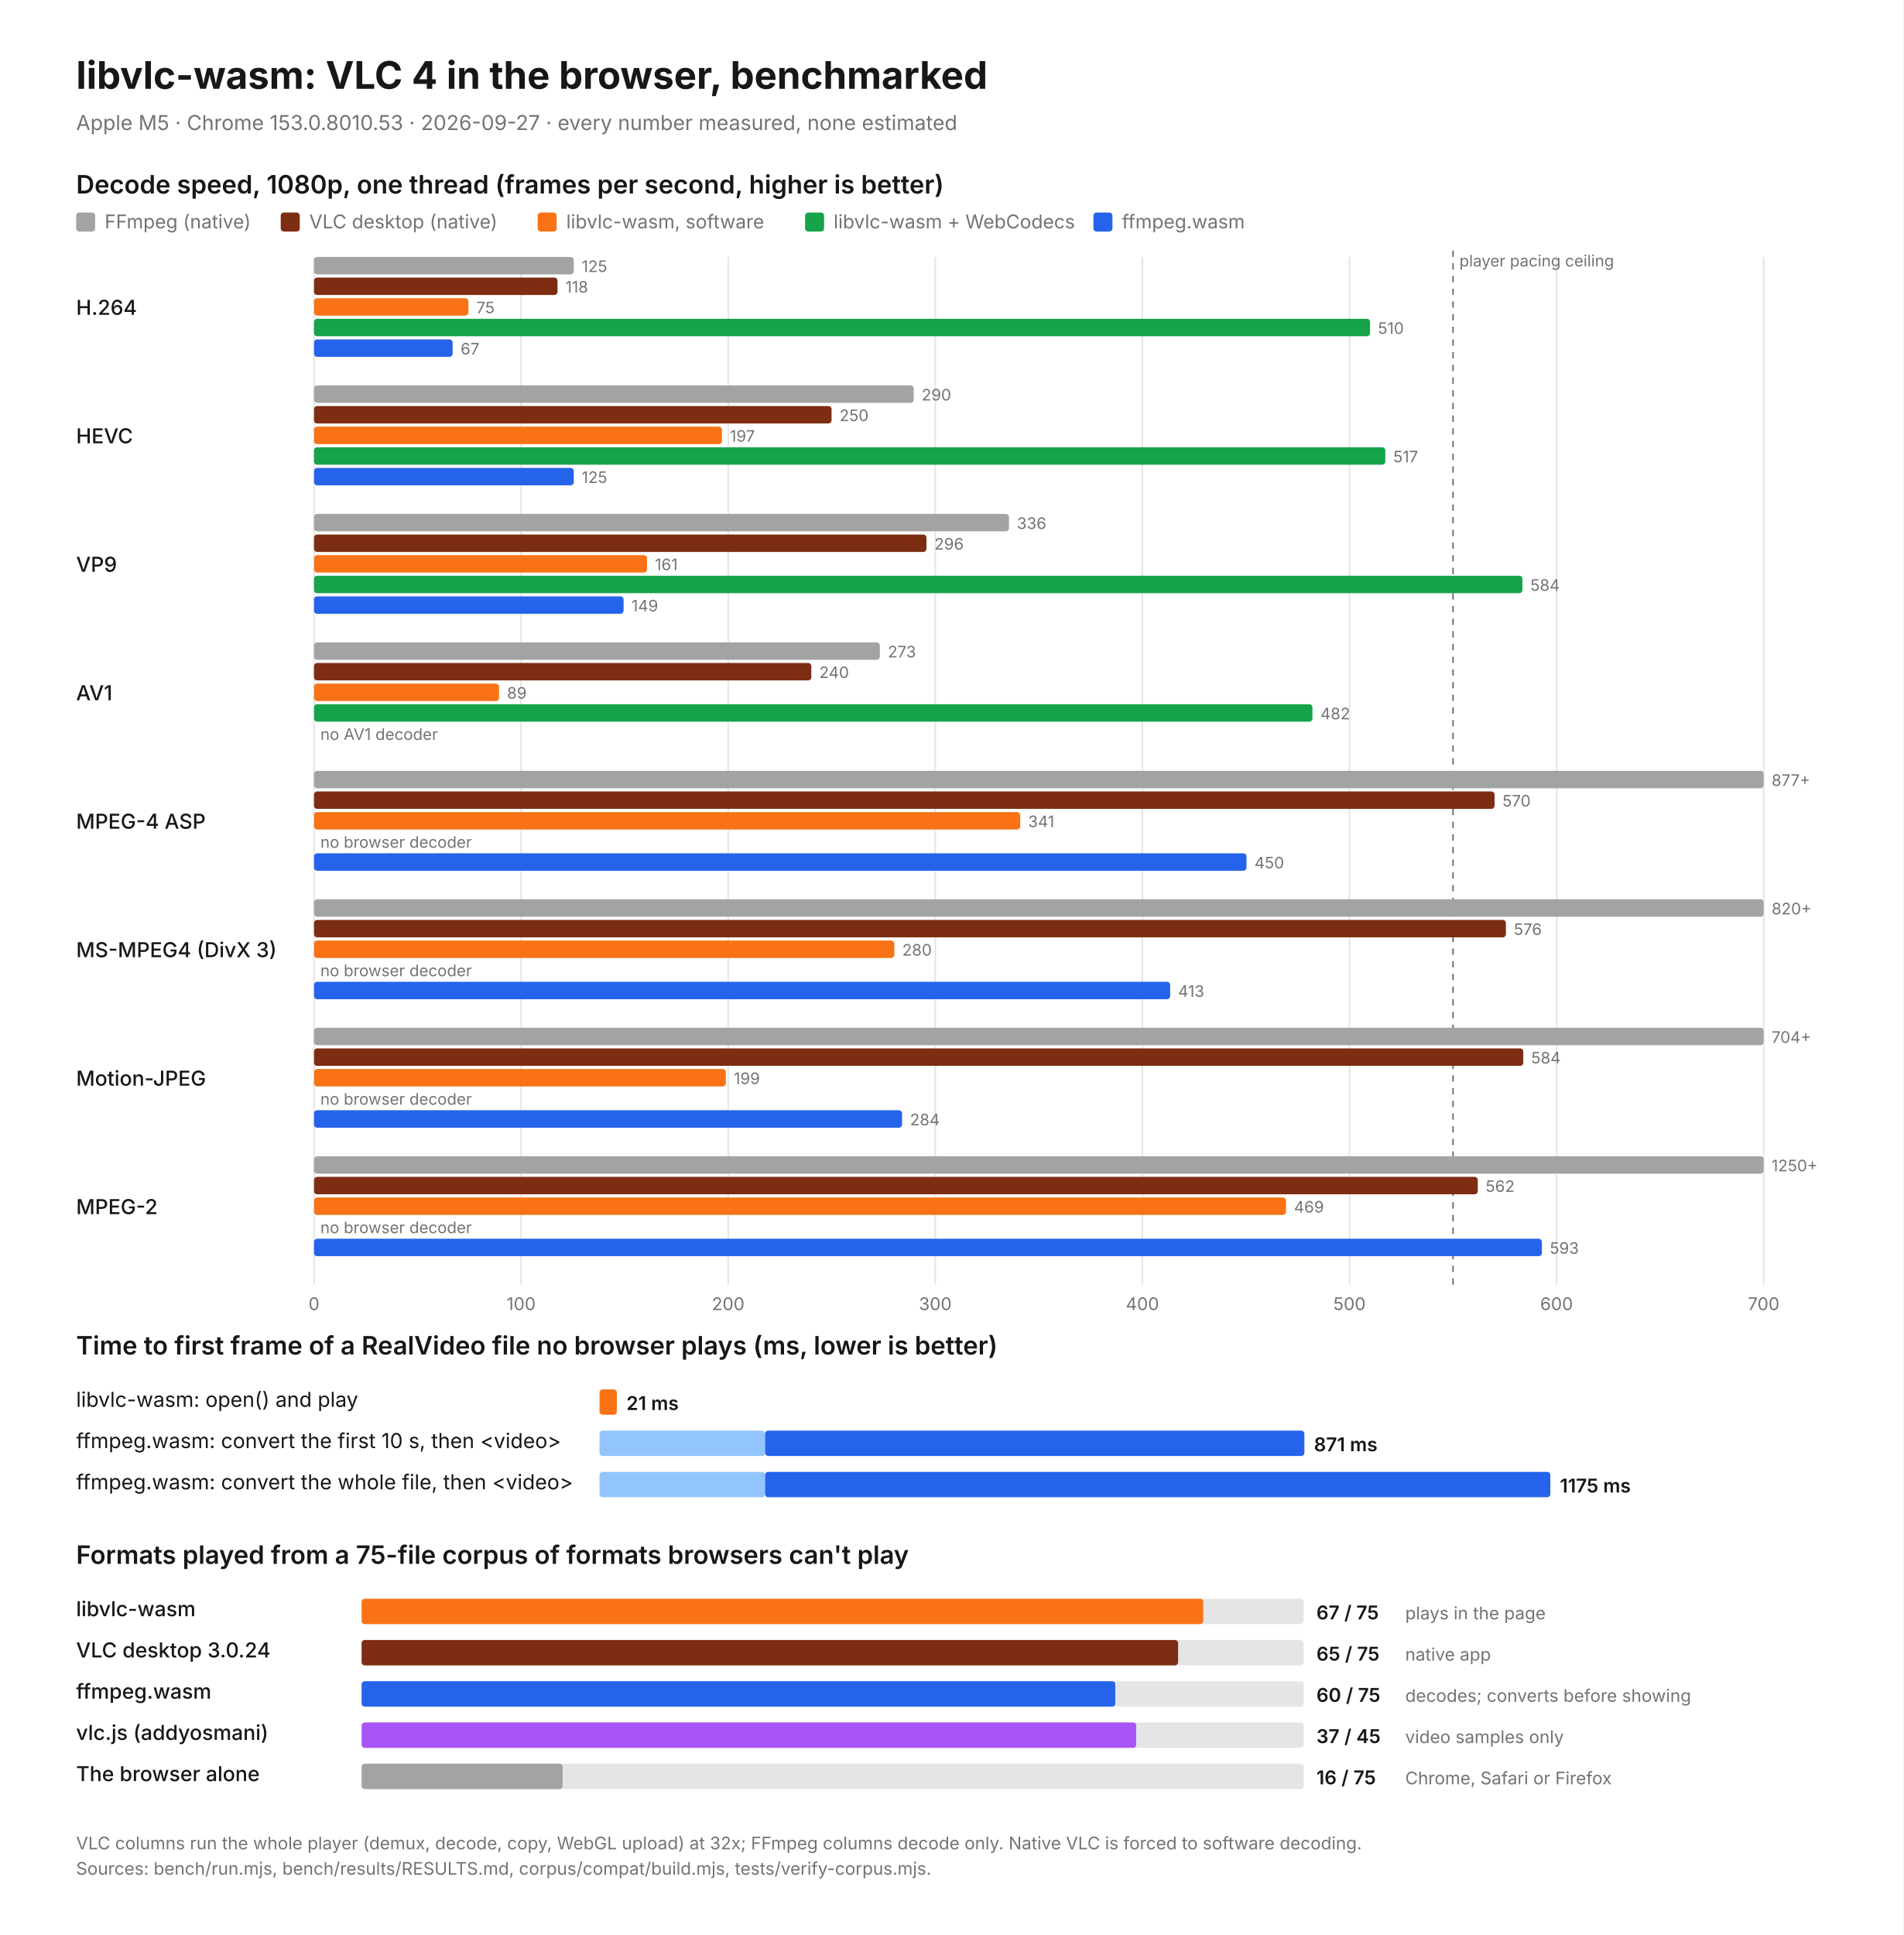
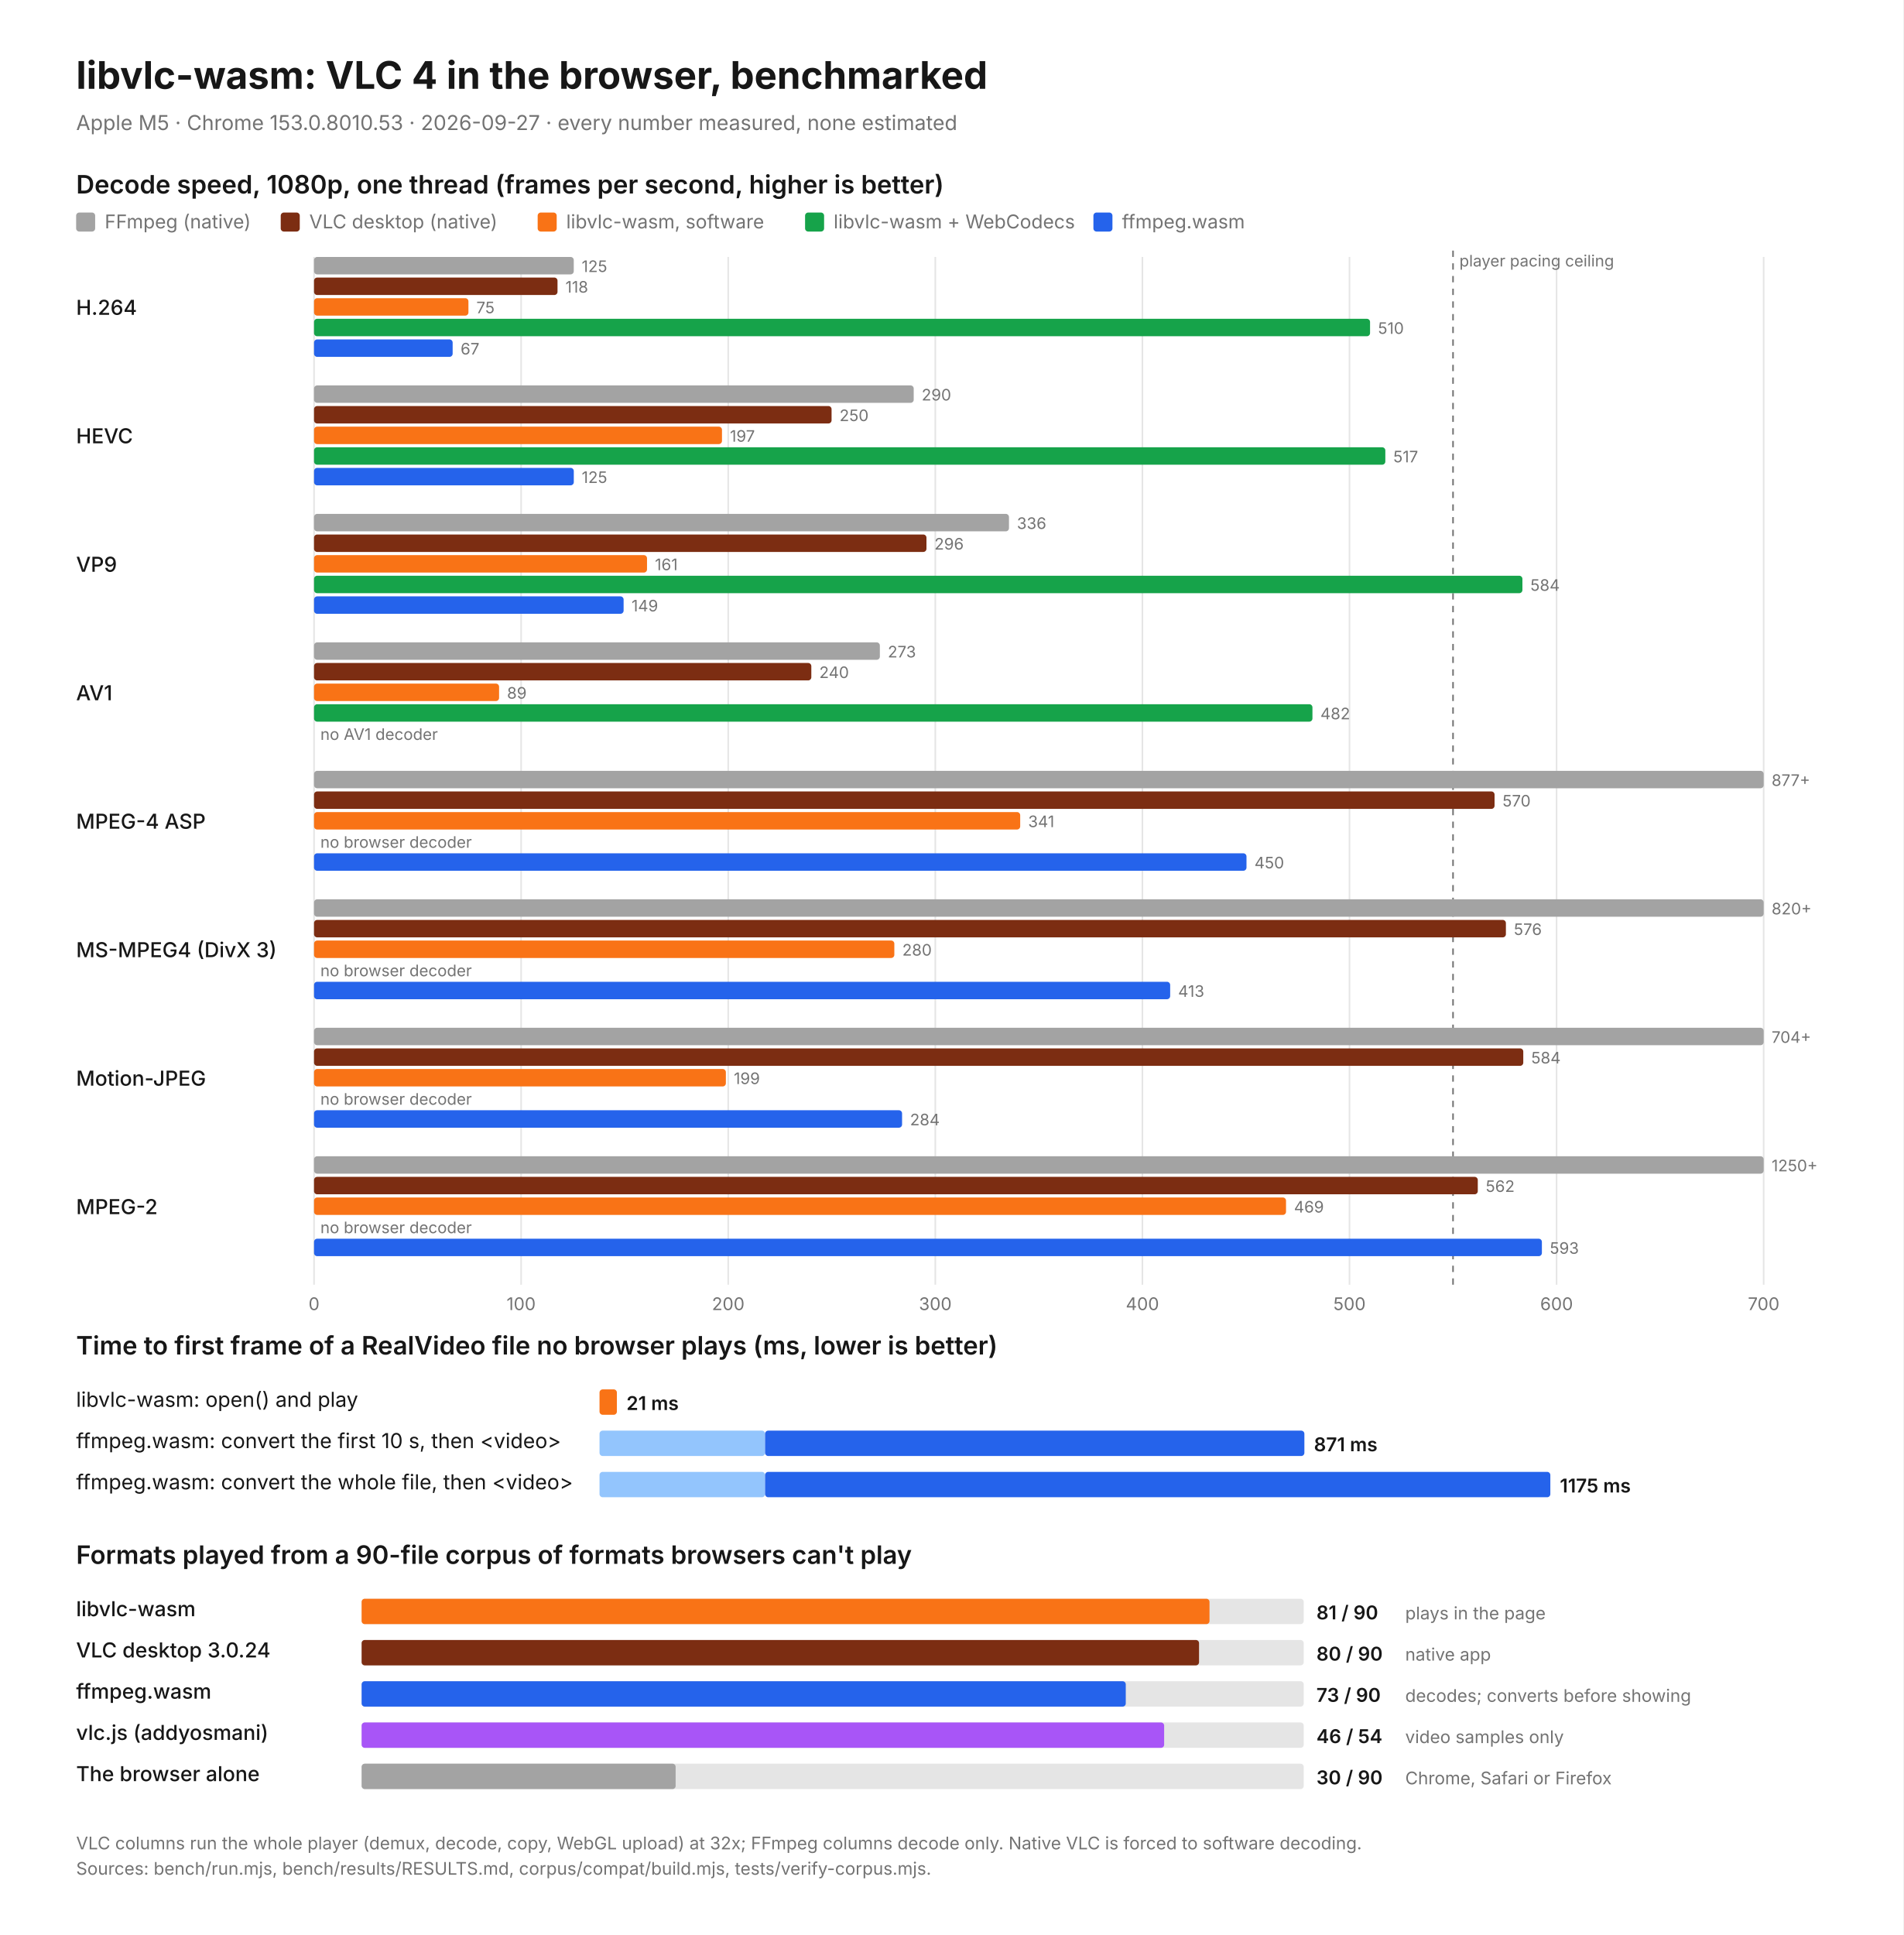
<svg xmlns="http://www.w3.org/2000/svg" width="1200" height="1220" viewBox="0 0 1200 1220" font-family="Inter, -apple-system, 'Segoe UI', Helvetica, Arial, sans-serif">
  <rect width="1200" height="1220" fill="#ffffff" />
  <text x="48" y="56" font-size="24" font-weight="650" fill="#171717" text-anchor="start">libvlc-wasm: VLC 4 in the browser, benchmarked</text>
  <text x="48" y="82" font-size="13" font-weight="400" fill="#737373" text-anchor="start">Apple M5 · Chrome 153.0.8010.53 · 2026-09-27 · every number measured, none estimated</text>
  <text x="48" y="122" font-size="16" font-weight="600" fill="#171717" text-anchor="start">Decode speed, 1080p, one thread (frames per second, higher is better)</text>
  <rect x="48" y="134" width="12" height="12" rx="2" fill="#a3a3a3" />
  <text x="66" y="144" font-size="12" font-weight="400" fill="#737373" text-anchor="start">FFmpeg (native)</text>
  <rect x="177" y="134" width="12" height="12" rx="2" fill="#7c2d12" />
  <text x="195" y="144" font-size="12" font-weight="400" fill="#737373" text-anchor="start">VLC desktop (native)</text>
  <rect x="339" y="134" width="12" height="12" rx="2" fill="#f97316" />
  <text x="357" y="144" font-size="12" font-weight="400" fill="#737373" text-anchor="start">libvlc-wasm, software</text>
  <rect x="507.6" y="134" width="12" height="12" rx="2" fill="#16a34a" />
  <text x="525.6" y="144" font-size="12" font-weight="400" fill="#737373" text-anchor="start">libvlc-wasm + WebCodecs</text>
  <rect x="689.4" y="134" width="12" height="12" rx="2" fill="#2563eb" />
  <text x="707.4" y="144" font-size="12" font-weight="400" fill="#737373" text-anchor="start">ffmpeg.wasm</text>
  <line x1="198" x2="198" y1="162" y2="810" stroke="#e5e5e5" />
  <text x="198" y="826" font-size="11" font-weight="400" fill="#737373" text-anchor="middle">0</text>
  <line x1="328.571" x2="328.571" y1="162" y2="810" stroke="#e5e5e5" />
  <text x="328.571" y="826" font-size="11" font-weight="400" fill="#737373" text-anchor="middle">100</text>
  <line x1="459.143" x2="459.143" y1="162" y2="810" stroke="#e5e5e5" />
  <text x="459.143" y="826" font-size="11" font-weight="400" fill="#737373" text-anchor="middle">200</text>
  <line x1="589.714" x2="589.714" y1="162" y2="810" stroke="#e5e5e5" />
  <text x="589.714" y="826" font-size="11" font-weight="400" fill="#737373" text-anchor="middle">300</text>
  <line x1="720.286" x2="720.286" y1="162" y2="810" stroke="#e5e5e5" />
  <text x="720.286" y="826" font-size="11" font-weight="400" fill="#737373" text-anchor="middle">400</text>
  <line x1="850.857" x2="850.857" y1="162" y2="810" stroke="#e5e5e5" />
  <text x="850.857" y="826" font-size="11" font-weight="400" fill="#737373" text-anchor="middle">500</text>
  <line x1="981.429" x2="981.429" y1="162" y2="810" stroke="#e5e5e5" />
  <text x="981.429" y="826" font-size="11" font-weight="400" fill="#737373" text-anchor="middle">600</text>
  <line x1="1112" x2="1112" y1="162" y2="810" stroke="#e5e5e5" />
  <text x="1112" y="826" font-size="11" font-weight="400" fill="#737373" text-anchor="middle">700</text>
  <line x1="916.143" x2="916.143" y1="158" y2="810" stroke="#737373" stroke-dasharray="4 4" />
  <text x="920.143" y="168" font-size="10" font-weight="400" fill="#737373" text-anchor="start">player pacing ceiling</text>
  <text x="48" y="198.5" font-size="13" font-weight="550" fill="#171717" text-anchor="start">H.264</text>
  <rect x="198" y="162" width="163.76" height="11" rx="2" fill="#a3a3a3" />
  <text x="366.76" y="171.5" font-size="10" font-weight="400" fill="#737373" text-anchor="start">125</text>
  <rect x="198" y="175" width="153.514" height="11" rx="2" fill="#7c2d12" />
  <text x="356.514" y="184.5" font-size="10" font-weight="400" fill="#737373" text-anchor="start">118</text>
  <rect x="198" y="188" width="97.349" height="11" rx="2" fill="#f97316" />
  <text x="300.349" y="197.5" font-size="10" font-weight="400" fill="#737373" text-anchor="start">75</text>
  <rect x="198" y="201" width="665.825" height="11" rx="2" fill="#16a34a" />
  <text x="868.825" y="210.5" font-size="10" font-weight="400" fill="#737373" text-anchor="start">510</text>
  <rect x="198" y="214" width="87.4" height="11" rx="2" fill="#2563eb" />
  <text x="290.4" y="223.5" font-size="10" font-weight="400" fill="#737373" text-anchor="start">67</text>
  <text x="48" y="279.5" font-size="13" font-weight="550" fill="#171717" text-anchor="start">HEVC</text>
  <rect x="198" y="243" width="378.103" height="11" rx="2" fill="#a3a3a3" />
  <text x="581.103" y="252.5" font-size="10" font-weight="400" fill="#737373" text-anchor="start">290</text>
  <rect x="198" y="256" width="326.308" height="11" rx="2" fill="#7c2d12" />
  <text x="529.308" y="265.5" font-size="10" font-weight="400" fill="#737373" text-anchor="start">250</text>
  <rect x="198" y="269" width="257.215" height="11" rx="2" fill="#f97316" />
  <text x="460.215" y="278.5" font-size="10" font-weight="400" fill="#737373" text-anchor="start">197</text>
  <rect x="198" y="282" width="675.459" height="11" rx="2" fill="#16a34a" />
  <text x="878.459" y="291.5" font-size="10" font-weight="400" fill="#737373" text-anchor="start">517</text>
  <rect x="198" y="295" width="163.781" height="11" rx="2" fill="#2563eb" />
  <text x="366.781" y="304.5" font-size="10" font-weight="400" fill="#737373" text-anchor="start">125</text>
  <text x="48" y="360.5" font-size="13" font-weight="550" fill="#171717" text-anchor="start">VP9</text>
  <rect x="198" y="324" width="438.159" height="11" rx="2" fill="#a3a3a3" />
  <text x="641.159" y="333.5" font-size="10" font-weight="400" fill="#737373" text-anchor="start">336</text>
  <rect x="198" y="337" width="386.136" height="11" rx="2" fill="#7c2d12" />
  <text x="589.136" y="346.5" font-size="10" font-weight="400" fill="#737373" text-anchor="start">296</text>
  <rect x="198" y="350" width="209.949" height="11" rx="2" fill="#f97316" />
  <text x="412.949" y="359.5" font-size="10" font-weight="400" fill="#737373" text-anchor="start">161</text>
  <rect x="198" y="363" width="761.89" height="11" rx="2" fill="#16a34a" />
  <text x="964.89" y="372.5" font-size="10" font-weight="400" fill="#737373" text-anchor="start">584</text>
  <rect x="198" y="376" width="195.188" height="11" rx="2" fill="#2563eb" />
  <text x="398.188" y="385.5" font-size="10" font-weight="400" fill="#737373" text-anchor="start">149</text>
  <text x="48" y="441.5" font-size="13" font-weight="550" fill="#171717" text-anchor="start">AV1</text>
  <rect x="198" y="405" width="356.753" height="11" rx="2" fill="#a3a3a3" />
  <text x="559.753" y="414.5" font-size="10" font-weight="400" fill="#737373" text-anchor="start">273</text>
  <rect x="198" y="418" width="313.543" height="11" rx="2" fill="#7c2d12" />
  <text x="516.543" y="427.5" font-size="10" font-weight="400" fill="#737373" text-anchor="start">240</text>
  <rect x="198" y="431" width="116.673" height="11" rx="2" fill="#f97316" />
  <text x="319.673" y="440.5" font-size="10" font-weight="400" fill="#737373" text-anchor="start">89</text>
  <rect x="198" y="444" width="629.503" height="11" rx="2" fill="#16a34a" />
  <text x="832.503" y="453.5" font-size="10" font-weight="400" fill="#737373" text-anchor="start">482</text>
  <text x="202" y="466.5" font-size="10" font-weight="400" fill="#737373" text-anchor="start">no AV1 decoder</text>
  <text x="48" y="522.5" font-size="13" font-weight="550" fill="#171717" text-anchor="start">MPEG-4 ASP</text>
  <rect x="198" y="486" width="914" height="11" rx="2" fill="#a3a3a3" />
  <text x="1117" y="495.5" font-size="10" font-weight="400" fill="#737373" text-anchor="start">877+</text>
  <rect x="198" y="499" width="744.328" height="11" rx="2" fill="#7c2d12" />
  <text x="947.328" y="508.5" font-size="10" font-weight="400" fill="#737373" text-anchor="start">570</text>
  <rect x="198" y="512" width="445.239" height="11" rx="2" fill="#f97316" />
  <text x="648.239" y="521.5" font-size="10" font-weight="400" fill="#737373" text-anchor="start">341</text>
  <text x="202" y="534.5" font-size="10" font-weight="400" fill="#737373" text-anchor="start">no browser decoder</text>
  <rect x="198" y="538" width="587.921" height="11" rx="2" fill="#2563eb" />
  <text x="790.921" y="547.5" font-size="10" font-weight="400" fill="#737373" text-anchor="start">450</text>
  <text x="48" y="603.5" font-size="13" font-weight="550" fill="#171717" text-anchor="start">MS-MPEG4 (DivX 3)</text>
  <rect x="198" y="567" width="914" height="11" rx="2" fill="#a3a3a3" />
  <text x="1117" y="576.5" font-size="10" font-weight="400" fill="#737373" text-anchor="start">820+</text>
  <rect x="198" y="580" width="751.476" height="11" rx="2" fill="#7c2d12" />
  <text x="954.476" y="589.5" font-size="10" font-weight="400" fill="#737373" text-anchor="start">576</text>
  <rect x="198" y="593" width="365.885" height="11" rx="2" fill="#f97316" />
  <text x="568.885" y="602.5" font-size="10" font-weight="400" fill="#737373" text-anchor="start">280</text>
  <text x="202" y="615.5" font-size="10" font-weight="400" fill="#737373" text-anchor="start">no browser decoder</text>
  <rect x="198" y="619" width="539.797" height="11" rx="2" fill="#2563eb" />
  <text x="742.797" y="628.5" font-size="10" font-weight="400" fill="#737373" text-anchor="start">413</text>
  <text x="48" y="684.5" font-size="13" font-weight="550" fill="#171717" text-anchor="start">Motion-JPEG</text>
  <rect x="198" y="648" width="914" height="11" rx="2" fill="#a3a3a3" />
  <text x="1117" y="657.5" font-size="10" font-weight="400" fill="#737373" text-anchor="start">704+</text>
  <rect x="198" y="661" width="762.433" height="11" rx="2" fill="#7c2d12" />
  <text x="965.433" y="670.5" font-size="10" font-weight="400" fill="#737373" text-anchor="start">584</text>
  <rect x="198" y="674" width="259.664" height="11" rx="2" fill="#f97316" />
  <text x="462.664" y="683.5" font-size="10" font-weight="400" fill="#737373" text-anchor="start">199</text>
  <text x="202" y="696.5" font-size="10" font-weight="400" fill="#737373" text-anchor="start">no browser decoder</text>
  <rect x="198" y="700" width="370.762" height="11" rx="2" fill="#2563eb" />
  <text x="573.762" y="709.5" font-size="10" font-weight="400" fill="#737373" text-anchor="start">284</text>
  <text x="48" y="765.5" font-size="13" font-weight="550" fill="#171717" text-anchor="start">MPEG-2</text>
  <rect x="198" y="729" width="914" height="11" rx="2" fill="#a3a3a3" />
  <text x="1117" y="738.5" font-size="10" font-weight="400" fill="#737373" text-anchor="start">1250+</text>
  <rect x="198" y="742" width="733.75" height="11" rx="2" fill="#7c2d12" />
  <text x="936.75" y="751.5" font-size="10" font-weight="400" fill="#737373" text-anchor="start">562</text>
  <rect x="198" y="755" width="612.842" height="11" rx="2" fill="#f97316" />
  <text x="815.842" y="764.5" font-size="10" font-weight="400" fill="#737373" text-anchor="start">469</text>
  <text x="202" y="777.5" font-size="10" font-weight="400" fill="#737373" text-anchor="start">no browser decoder</text>
  <rect x="198" y="781" width="774.17" height="11" rx="2" fill="#2563eb" />
  <text x="977.17" y="790.5" font-size="10" font-weight="400" fill="#737373" text-anchor="start">593</text>
  <text x="48" y="854" font-size="16" font-weight="600" fill="#171717" text-anchor="start">Time to first frame of a RealVideo file no browser plays (ms, lower is better)</text>
  <text x="48" y="887" font-size="13" font-weight="400" fill="#171717" text-anchor="start">libvlc-wasm: open() and play</text>
  <rect x="378" y="876" width="10.95" height="16" rx="2" fill="#f97316" />
  <text x="394.95" y="889" font-size="12" font-weight="600" fill="#171717" text-anchor="start">21 ms</text>
  <text x="48" y="913" font-size="13" font-weight="400" fill="#171717" text-anchor="start">ffmpeg.wasm: convert the first 10 s, then &lt;video&gt;</text>
  <rect x="378" y="902" width="104.384" height="16" rx="2" fill="#93c5fd" />
  <rect x="482.384" y="902" width="340.035" height="16" rx="2" fill="#2563eb" />
  <text x="828.419" y="915" font-size="12" font-weight="600" fill="#171717" text-anchor="start">871 ms</text>
  <text x="48" y="939" font-size="13" font-weight="400" fill="#171717" text-anchor="start">ffmpeg.wasm: convert the whole file, then &lt;video&gt;</text>
  <rect x="378" y="928" width="104.384" height="16" rx="2" fill="#93c5fd" />
  <rect x="482.384" y="928" width="495.113" height="16" rx="2" fill="#2563eb" />
  <text x="983.497" y="941" font-size="12" font-weight="600" fill="#171717" text-anchor="start">1175 ms</text>
-   <text x="48" y="986" font-size="16" font-weight="600" fill="#171717" text-anchor="start">Formats played from a 75-file corpus of formats browsers can't play</text>
+   <text x="48" y="986" font-size="16" font-weight="600" fill="#171717" text-anchor="start">Formats played from a 90-file corpus of formats browsers can't play</text>
  <text x="48" y="1019" font-size="13" font-weight="550" fill="#171717" text-anchor="start">libvlc-wasm</text>
  <rect x="228" y="1008" width="594" height="16" rx="2" fill="#e5e5e5" />
-   <rect x="228" y="1008" width="530.64" height="16" rx="2" fill="#f97316" />
-   <text x="830" y="1021" font-size="12" font-weight="600" fill="#171717" text-anchor="start">67 / 75</text>
+   <rect x="228" y="1008" width="534.6" height="16" rx="2" fill="#f97316" />
+   <text x="830" y="1021" font-size="12" font-weight="600" fill="#171717" text-anchor="start">81 / 90</text>
  <text x="886" y="1021" font-size="11" font-weight="400" fill="#737373" text-anchor="start">plays in the page</text>
  <text x="48" y="1045" font-size="13" font-weight="550" fill="#171717" text-anchor="start">VLC desktop 3.0.24</text>
  <rect x="228" y="1034" width="594" height="16" rx="2" fill="#e5e5e5" />
-   <rect x="228" y="1034" width="514.8" height="16" rx="2" fill="#7c2d12" />
-   <text x="830" y="1047" font-size="12" font-weight="600" fill="#171717" text-anchor="start">65 / 75</text>
+   <rect x="228" y="1034" width="528" height="16" rx="2" fill="#7c2d12" />
+   <text x="830" y="1047" font-size="12" font-weight="600" fill="#171717" text-anchor="start">80 / 90</text>
  <text x="886" y="1047" font-size="11" font-weight="400" fill="#737373" text-anchor="start">native app</text>
  <text x="48" y="1071" font-size="13" font-weight="550" fill="#171717" text-anchor="start">ffmpeg.wasm</text>
  <rect x="228" y="1060" width="594" height="16" rx="2" fill="#e5e5e5" />
-   <rect x="228" y="1060" width="475.2" height="16" rx="2" fill="#2563eb" />
-   <text x="830" y="1073" font-size="12" font-weight="600" fill="#171717" text-anchor="start">60 / 75</text>
+   <rect x="228" y="1060" width="481.8" height="16" rx="2" fill="#2563eb" />
+   <text x="830" y="1073" font-size="12" font-weight="600" fill="#171717" text-anchor="start">73 / 90</text>
  <text x="886" y="1073" font-size="11" font-weight="400" fill="#737373" text-anchor="start">decodes; converts before showing</text>
  <text x="48" y="1097" font-size="13" font-weight="550" fill="#171717" text-anchor="start">vlc.js (addyosmani)</text>
  <rect x="228" y="1086" width="594" height="16" rx="2" fill="#e5e5e5" />
-   <rect x="228" y="1086" width="488.4" height="16" rx="2" fill="#a855f7" />
-   <text x="830" y="1099" font-size="12" font-weight="600" fill="#171717" text-anchor="start">37 / 45</text>
+   <rect x="228" y="1086" width="506" height="16" rx="2" fill="#a855f7" />
+   <text x="830" y="1099" font-size="12" font-weight="600" fill="#171717" text-anchor="start">46 / 54</text>
  <text x="886" y="1099" font-size="11" font-weight="400" fill="#737373" text-anchor="start">video samples only</text>
  <text x="48" y="1123" font-size="13" font-weight="550" fill="#171717" text-anchor="start">The browser alone</text>
  <rect x="228" y="1112" width="594" height="16" rx="2" fill="#e5e5e5" />
-   <rect x="228" y="1112" width="126.72" height="16" rx="2" fill="#a3a3a3" />
-   <text x="830" y="1125" font-size="12" font-weight="600" fill="#171717" text-anchor="start">16 / 75</text>
+   <rect x="228" y="1112" width="198" height="16" rx="2" fill="#a3a3a3" />
+   <text x="830" y="1125" font-size="12" font-weight="600" fill="#171717" text-anchor="start">30 / 90</text>
  <text x="886" y="1125" font-size="11" font-weight="400" fill="#737373" text-anchor="start">Chrome, Safari or Firefox</text>
  <text x="48" y="1166" font-size="11" font-weight="400" fill="#737373" text-anchor="start">VLC columns run the whole player (demux, decode, copy, WebGL upload) at 32x; FFmpeg columns decode only. Native VLC is forced to software decoding.</text>
  <text x="48" y="1182" font-size="11" font-weight="400" fill="#737373" text-anchor="start">Sources: bench/run.mjs, bench/results/RESULTS.md, corpus/compat/build.mjs, tests/verify-corpus.mjs.</text>
</svg>
